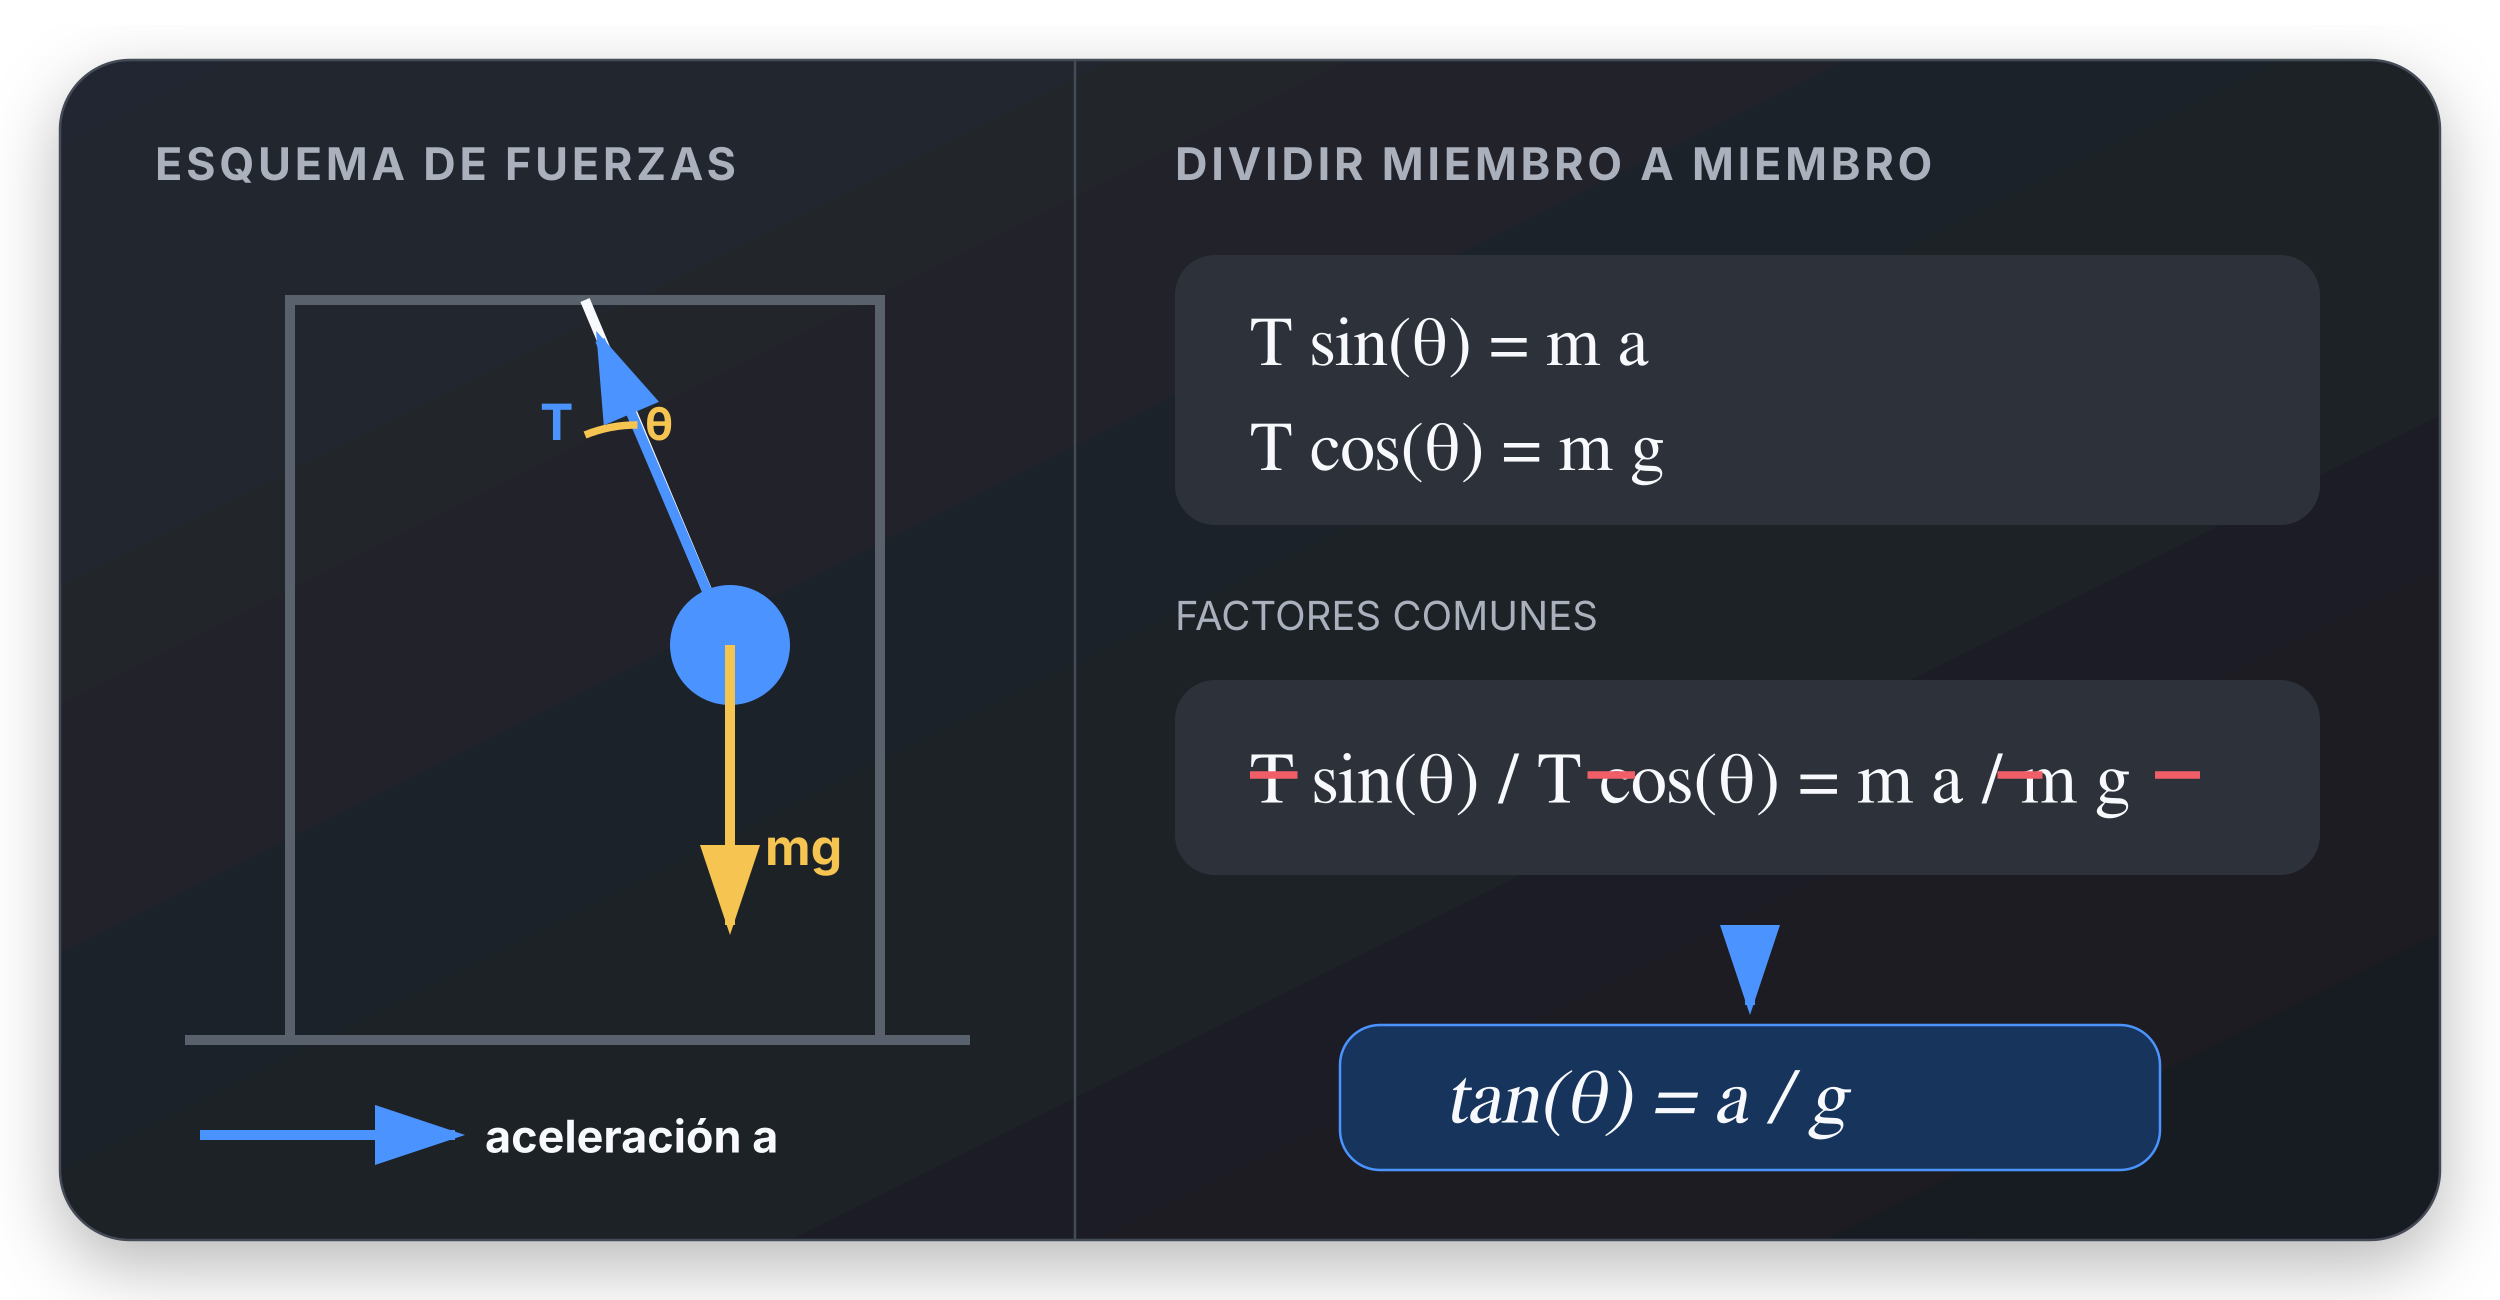
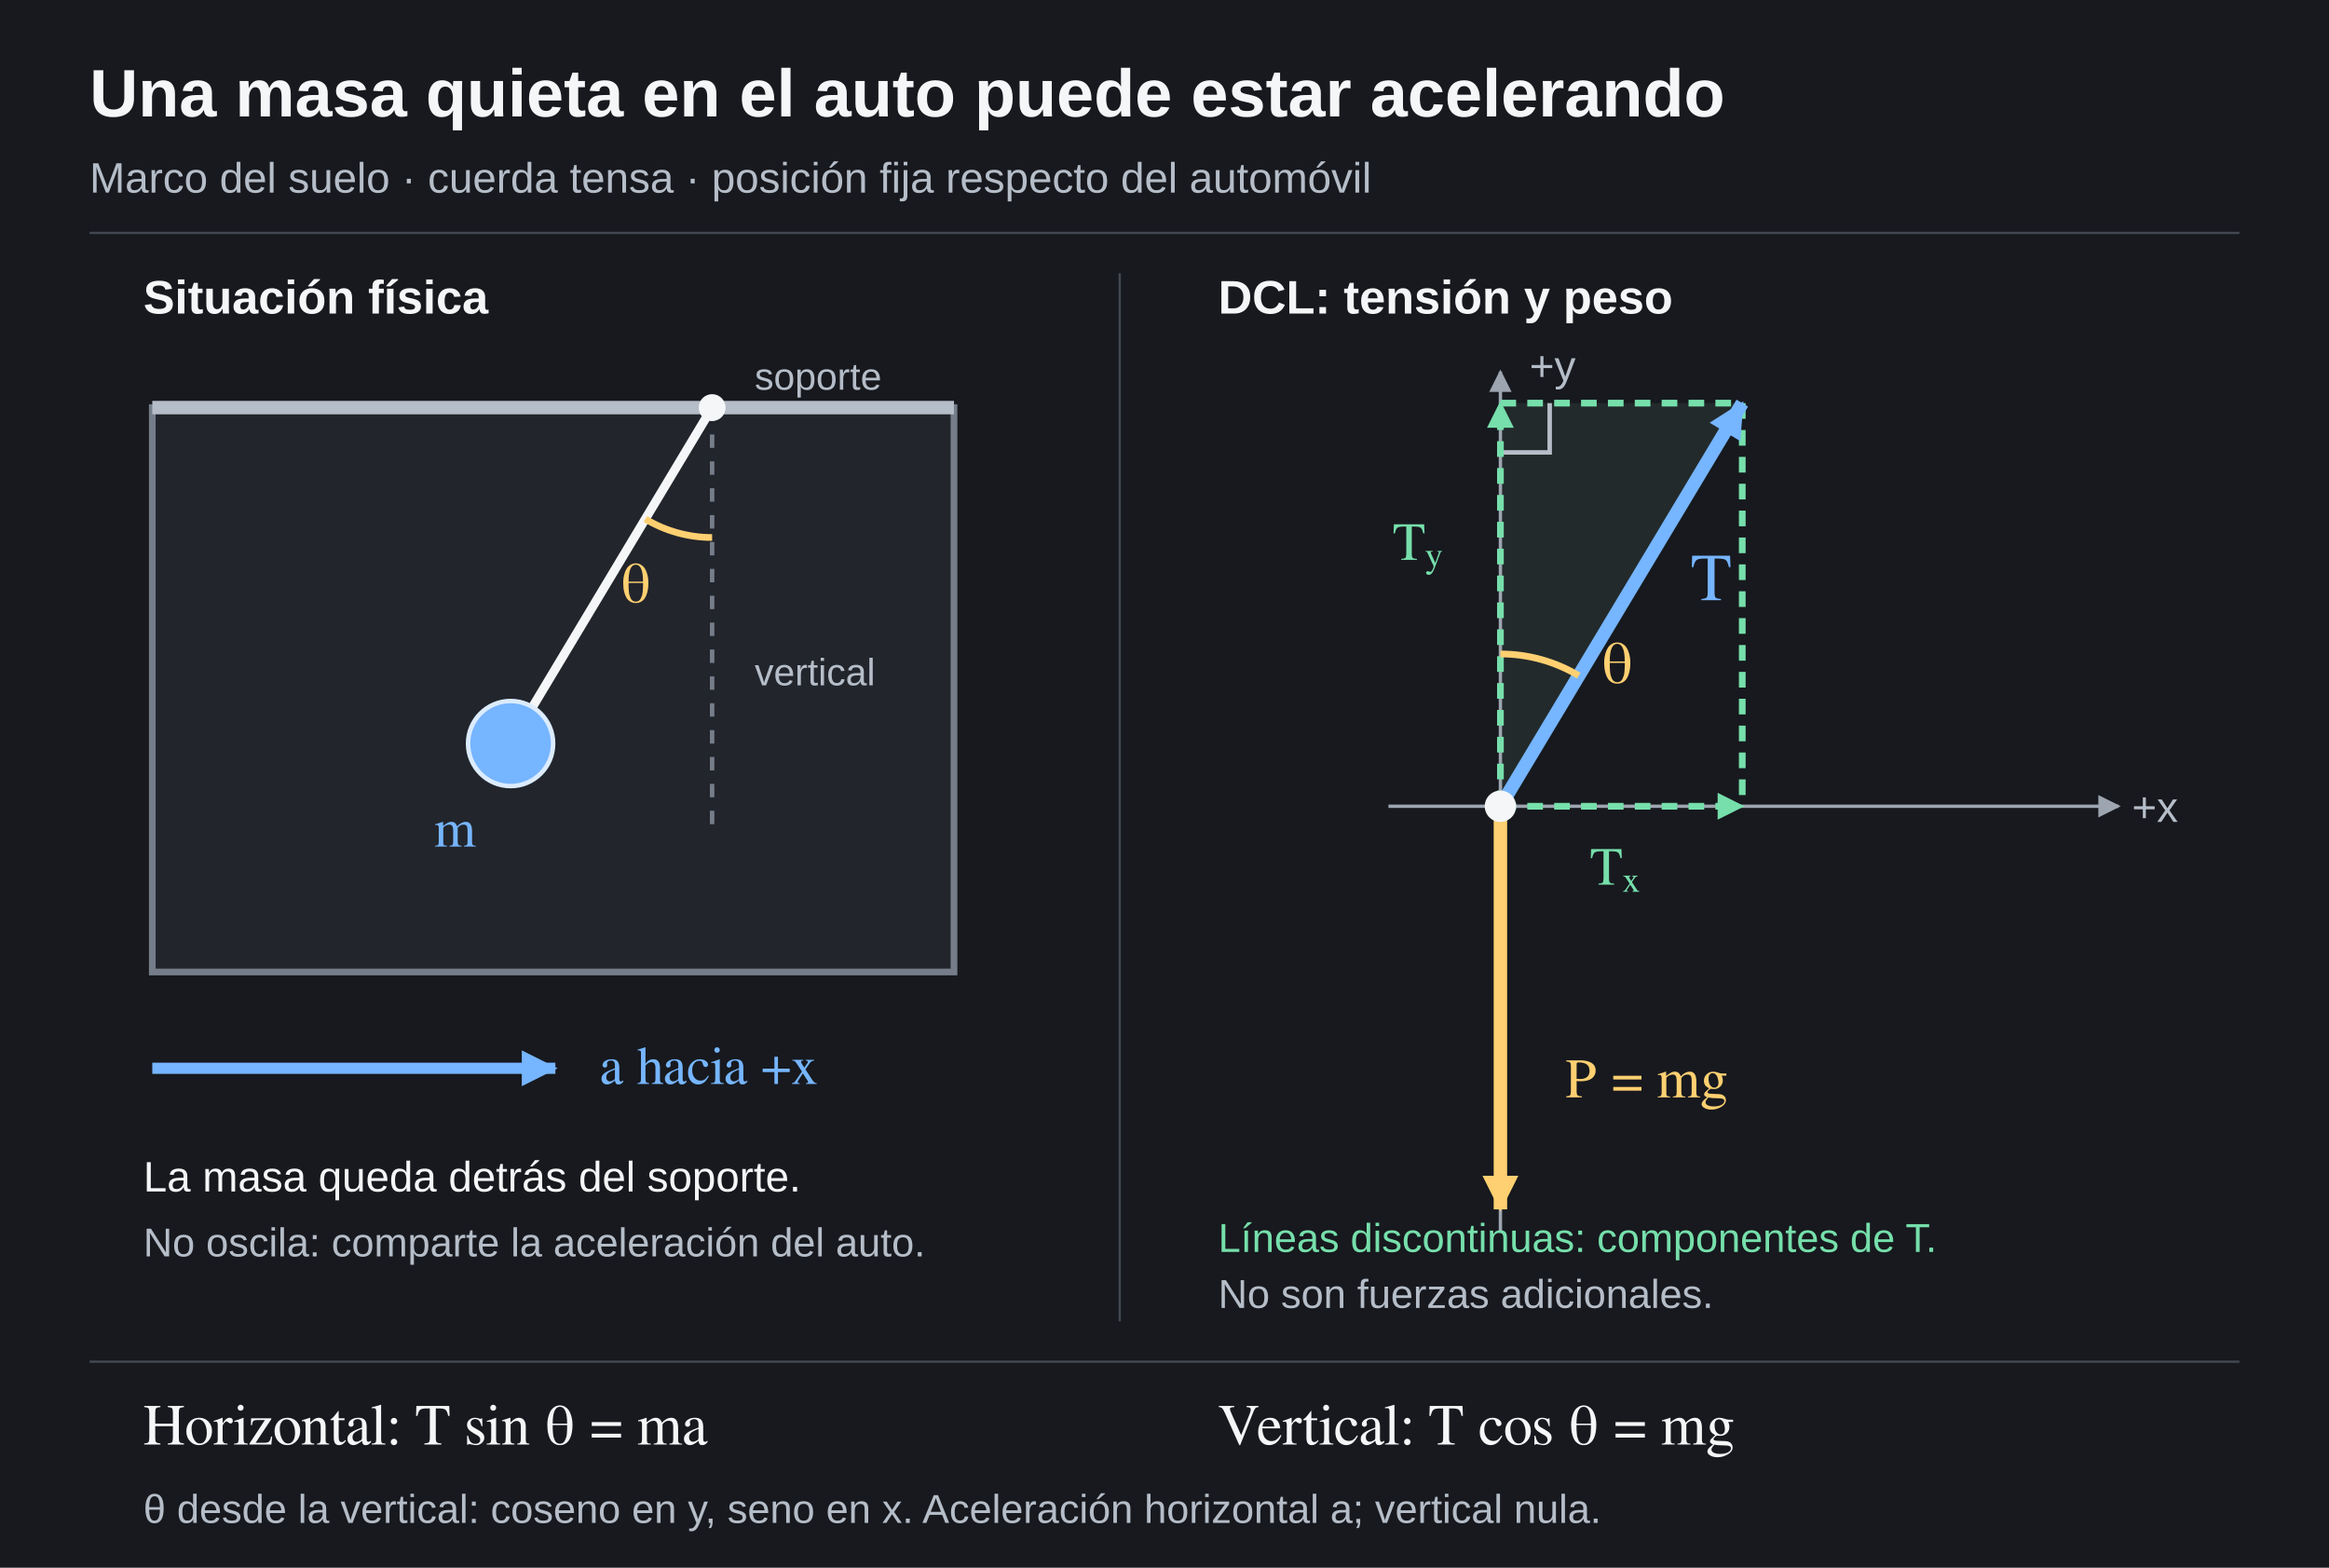
- <svg xmlns="http://www.w3.org/2000/svg" width="1000" height="520" viewBox="0 0 1000 520" role="img" aria-labelledby="title description">
+ <svg xmlns="http://www.w3.org/2000/svg" width="1040" height="700" viewBox="0 0 1040 700" role="img" aria-labelledby="title description">
  <defs>
-     <linearGradient id="surface" x1="0" y1="0" x2="1" y2="1">
-       <stop offset="0" stop-color="#242830" />
-       <stop offset="1" stop-color="#181b20" />
-     </linearGradient>
-     <filter id="shadow" x="-10%" y="-10%" width="120%" height="130%">
-       <feDropShadow dx="0" dy="10" stdDeviation="14" flood-color="#000000" flood-opacity="0.28" />
-     </filter>
-     <marker id="arrowBlue" markerWidth="10" markerHeight="10" refX="8" refY="3" orient="auto">
-       <path d="M0,0 L0,6 L9,3 Z" fill="#4b93ff" />
+     <marker id="arrow-axis" markerUnits="userSpaceOnUse" markerWidth="12" markerHeight="12" refX="10" refY="6" orient="auto">
+       <path d="M1 1 L11 6 L1 11 Z" fill="#9da5b0" />
    </marker>
-     <marker id="arrowGold" markerWidth="10" markerHeight="10" refX="8" refY="3" orient="auto">
-       <path d="M0,0 L0,6 L9,3 Z" fill="#f5c451" />
+     <marker id="arrow-tension" markerUnits="userSpaceOnUse" markerWidth="18" markerHeight="18" refX="16" refY="9" orient="auto">
+       <path d="M1 1 L17 9 L1 17 Z" fill="#76b5ff" />
+     </marker>
+     <marker id="arrow-weight" markerUnits="userSpaceOnUse" markerWidth="18" markerHeight="18" refX="16" refY="9" orient="auto">
+       <path d="M1 1 L17 9 L1 17 Z" fill="#ffd071" />
+     </marker>
+     <marker id="arrow-component" markerUnits="userSpaceOnUse" markerWidth="14" markerHeight="14" refX="12" refY="7" orient="auto">
+       <path d="M1 1 L13 7 L1 13 Z" fill="#76dfab" />
    </marker>
    <style>
-       .ui { font-family: Inter, "Segoe UI", Arial, sans-serif; }
-       .math { font-family: "Cambria Math", "STIX Two Math", Georgia, serif; }
-       .muted { fill: #aab1bd; }
-       .bright { fill: #f7f9fc; }
-       .blue { fill: #4b93ff; }
-       .gold { fill: #f5c451; }
+       text { font-family: "Segoe UI", Arial, sans-serif; fill: #f4f6f8; letter-spacing: 0; }
+       .math { font-family: "Cambria Math", Georgia, serif; }
+       .muted { fill: #b5bdc8; }
+       .tension { fill: #76b5ff; }
+       .weight { fill: #ffd071; }
+       .component { fill: #76dfab; }
+       .projection { stroke: #76dfab; stroke-width: 3; stroke-dasharray: 7 5; }
    </style>
  </defs>
-   <rect x="24" y="24" width="952" height="472" rx="28" fill="url(#surface)" stroke="#444b57" filter="url(#shadow)" />
-   <line x1="430" y1="24" x2="430" y2="496" stroke="#444b57" />
-   <g class="ui">
-     <text x="62" y="72" class="muted" font-size="18" font-weight="700" letter-spacing="1.5">ESQUEMA DE FUERZAS</text>
-     <path d="M74 416 H388" stroke="#59616d" stroke-width="4" />
-     <path d="M116 416 V120 H352 V416" stroke="#59616d" stroke-width="4" fill="none" />
-     <line x1="234" y1="120" x2="292" y2="258" stroke="#f7f9fc" stroke-width="4" />
-     <circle cx="292" cy="258" r="24" fill="#4b93ff" />
-     <line x1="292" y1="258" x2="240" y2="136" stroke="#4b93ff" stroke-width="4" marker-end="url(#arrowBlue)" />
-     <text x="216" y="176" class="blue" font-size="20" font-weight="700">T</text>
-     <line x1="292" y1="258" x2="292" y2="370" stroke="#f5c451" stroke-width="4" marker-end="url(#arrowGold)" />
-     <text x="306" y="346" class="gold" font-size="20" font-weight="700">mg</text>
-     <path d="M234 174 A54 54 0 0 1 255 170" stroke="#f5c451" stroke-width="3" fill="none" />
-     <text x="258" y="176" class="gold" font-size="18" font-weight="700">θ</text>
-     <line x1="80" y1="454" x2="182" y2="454" stroke="#4b93ff" stroke-width="4" marker-end="url(#arrowBlue)" />
-     <text x="194" y="461" class="bright" font-size="18" font-weight="700">aceleración a</text>
-   </g>
-   <g class="ui">
-     <text x="470" y="72" class="muted" font-size="18" font-weight="700" letter-spacing="1.5">DIVIDIR MIEMBRO A MIEMBRO</text>
-     <rect x="470" y="102" width="458" height="108" rx="16" fill="#2d323a" />
-     <text x="500" y="146" class="math bright" font-size="28">T sin(θ) = m a</text>
-     <text x="500" y="188" class="math bright" font-size="28">T cos(θ) = m g</text>
-     <text x="470" y="252" class="muted" font-size="16">FACTORES COMUNES</text>
-     <rect x="470" y="272" width="458" height="78" rx="16" fill="#2d323a" />
-     <text x="500" y="321" class="math bright" font-size="29">T sin(θ) / T cos(θ) = m a / m g</text>
-     <line x1="500" y1="310" x2="519" y2="310" stroke="#f05f68" stroke-width="3" />
-     <line x1="635" y1="310" x2="654" y2="310" stroke="#f05f68" stroke-width="3" />
-     <line x1="799" y1="310" x2="817" y2="310" stroke="#f05f68" stroke-width="3" />
-     <line x1="862" y1="310" x2="880" y2="310" stroke="#f05f68" stroke-width="3" />
-     <path d="M700 370 V402" stroke="#4b93ff" stroke-width="4" marker-end="url(#arrowBlue)" />
-     <rect x="536" y="410" width="328" height="58" rx="16" fill="#17345c" stroke="#4b93ff" />
-     <text x="578" y="449" class="math bright" font-size="31" font-style="italic">tan(θ) = a / g</text>
-   </g>
+   <rect width="1040" height="700" fill="#17191e" />
+   <text x="40" y="52" font-size="30" font-weight="700">Una masa quieta en el auto puede estar acelerando</text>
+   <text x="40" y="86" class="muted" font-size="19">Marco del suelo · cuerda tensa · posición fija respecto del automóvil</text>
+   <line x1="40" y1="104" x2="1000" y2="104" stroke="#434851" />
+   <line x1="500" y1="122" x2="500" y2="590" stroke="#434851" />
+   <text x="64" y="140" font-size="21" font-weight="700">Situación física</text>
+   <path d="M68 434 V182 H426 V434 Z" fill="#22252c" stroke="#747d89" stroke-width="3" />
+   <line x1="68" y1="182" x2="426" y2="182" stroke="#b5bdc8" stroke-width="6" />
+   <text x="337" y="174" class="muted" font-size="17">soporte</text>
+   <line x1="318" y1="182" x2="318" y2="369" stroke="#747d89" stroke-width="2" stroke-dasharray="6 6" />
+   <line x1="318" y1="182" x2="228" y2="332" stroke="#f4f6f8" stroke-width="4" />
+   <circle cx="318" cy="182" r="6" fill="#f4f6f8" />
+   <circle cx="228" cy="332" r="19" fill="#76b5ff" stroke="#dcecff" stroke-width="2" />
+   <text x="194" y="378" class="tension math" font-size="24">m</text>
+   <path d="M318 240 A58 58 0 0 1 288.16 231.74" fill="none" stroke="#ffd071" stroke-width="3" />
+   <text x="277" y="269" class="weight math" font-size="26">θ</text>
+   <text x="337" y="306" class="muted" font-size="17">vertical</text>
+   <line x1="68" y1="477" x2="248" y2="477" stroke="#76b5ff" stroke-width="5" marker-end="url(#arrow-tension)" />
+   <text x="268" y="484" class="tension math" font-size="24">a hacia +x</text>
+   <text x="64" y="532" font-size="19">La masa queda detrás del soporte.</text>
+   <text x="64" y="561" class="muted" font-size="18">No oscila: comparte la aceleración del auto.</text>
+   <text x="544" y="140" font-size="21" font-weight="700">DCL: tensión y peso</text>
+   <polygon points="670,360 670,180 778,180" fill="#222a2b" />
+   <line x1="620" y1="360" x2="946" y2="360" stroke="#9da5b0" stroke-width="1.5" marker-end="url(#arrow-axis)" />
+   <line x1="670" y1="550" x2="670" y2="166" stroke="#9da5b0" stroke-width="1.5" marker-end="url(#arrow-axis)" />
+   <text x="952" y="367" class="muted" font-size="19">+x</text>
+   <text x="683" y="170" class="muted" font-size="19">+y</text>
+   <line x1="670" y1="180" x2="778" y2="180" class="projection" />
+   <line x1="778" y1="180" x2="778" y2="360" class="projection" />
+   <path d="M670 202 H692 V180" fill="none" stroke="#b5bdc8" stroke-width="2" />
+   <line x1="670" y1="360" x2="778" y2="360" class="projection" marker-end="url(#arrow-component)" />
+   <line x1="670" y1="360" x2="670" y2="180" class="projection" marker-end="url(#arrow-component)" />
+   <line x1="670" y1="360" x2="778" y2="180" stroke="#76b5ff" stroke-width="6" marker-end="url(#arrow-tension)" />
+   <line x1="670" y1="360" x2="670" y2="540" stroke="#ffd071" stroke-width="6" marker-end="url(#arrow-weight)" />
+   <circle cx="670" cy="360" r="7" fill="#f4f6f8" />
+   <path d="M670 292 A68 68 0 0 1 704.99 301.69" fill="none" stroke="#ffd071" stroke-width="3" />
+   <text x="715" y="305" class="weight math" font-size="27">θ</text>
+   <text x="755" y="268" class="tension math" font-size="30">T</text>
+   <text x="644" y="250" text-anchor="end" class="component math" font-size="24">T<tspan baseline-shift="sub" font-size="16">y</tspan>
+   </text>
+   <text x="710" y="395" class="component math" font-size="24">T<tspan baseline-shift="sub" font-size="16">x</tspan>
+   </text>
+   <text x="699" y="490" class="weight math" font-size="25">P = mg</text>
+   <text x="544" y="559" class="component" font-size="18">Líneas discontinuas: componentes de T.</text>
+   <text x="544" y="584" class="muted" font-size="18">No son fuerzas adicionales.</text>
+   <line x1="40" y1="608" x2="1000" y2="608" stroke="#434851" />
+   <text x="64" y="645" class="math" font-size="26">Horizontal: T sin θ = ma</text>
+   <text x="544" y="645" class="math" font-size="26">Vertical: T cos θ = mg</text>
+   <text x="64" y="680" class="muted" font-size="18">θ desde la vertical: coseno en y, seno en x. Aceleración horizontal a; vertical nula.</text>
</svg>
